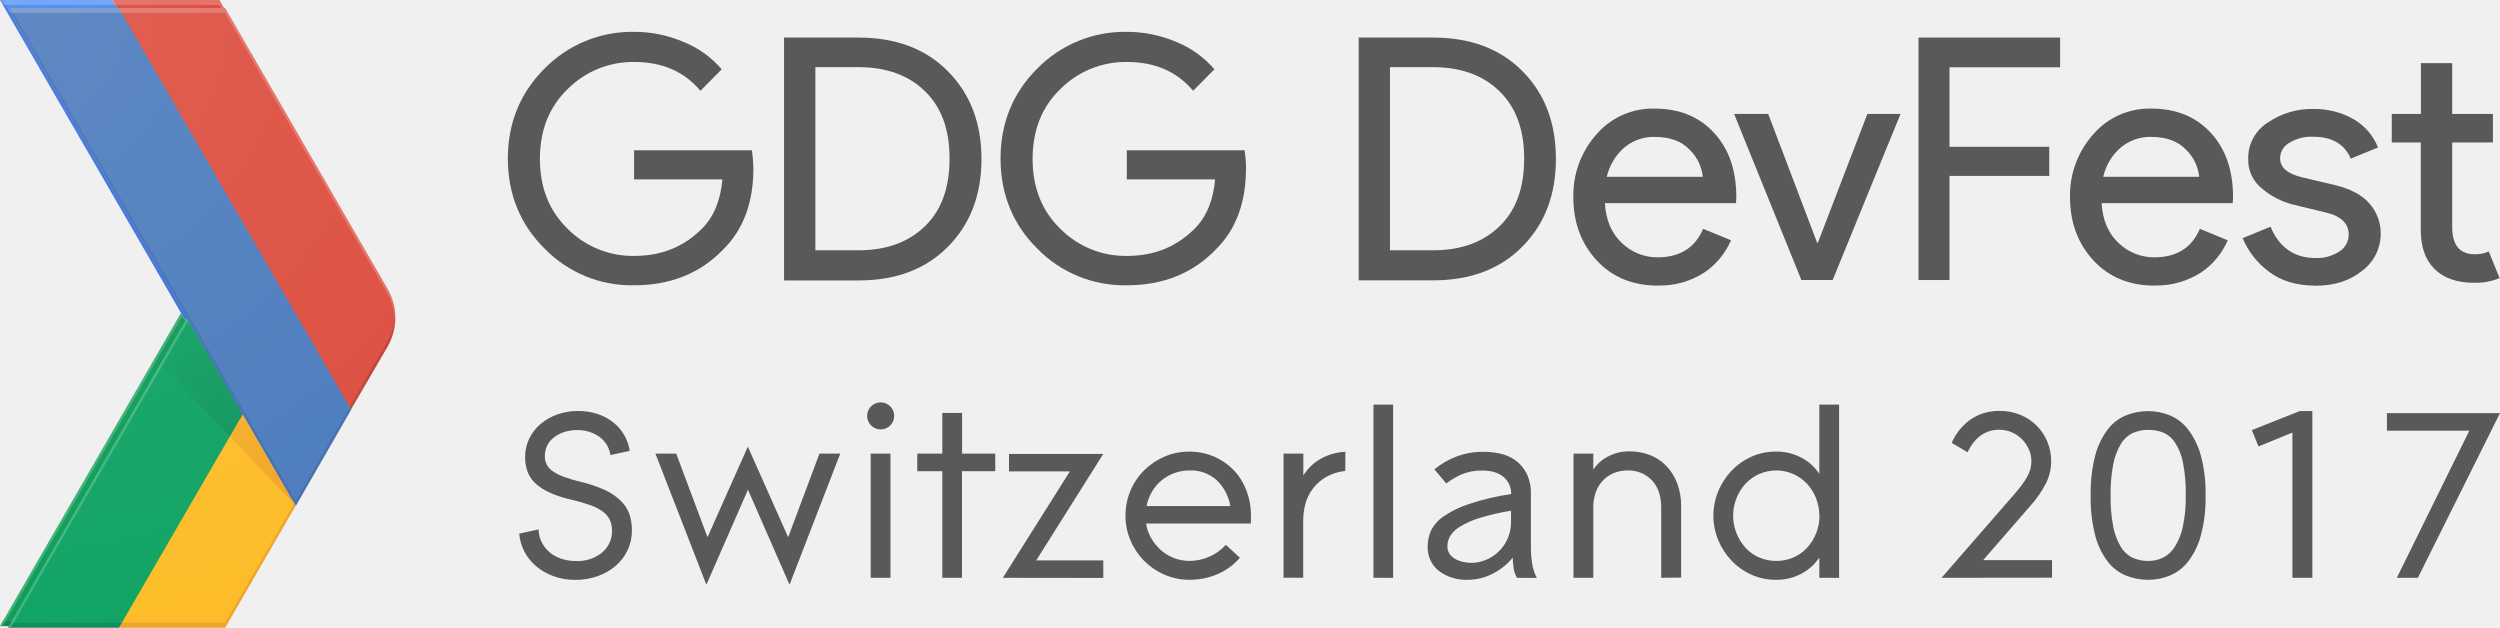
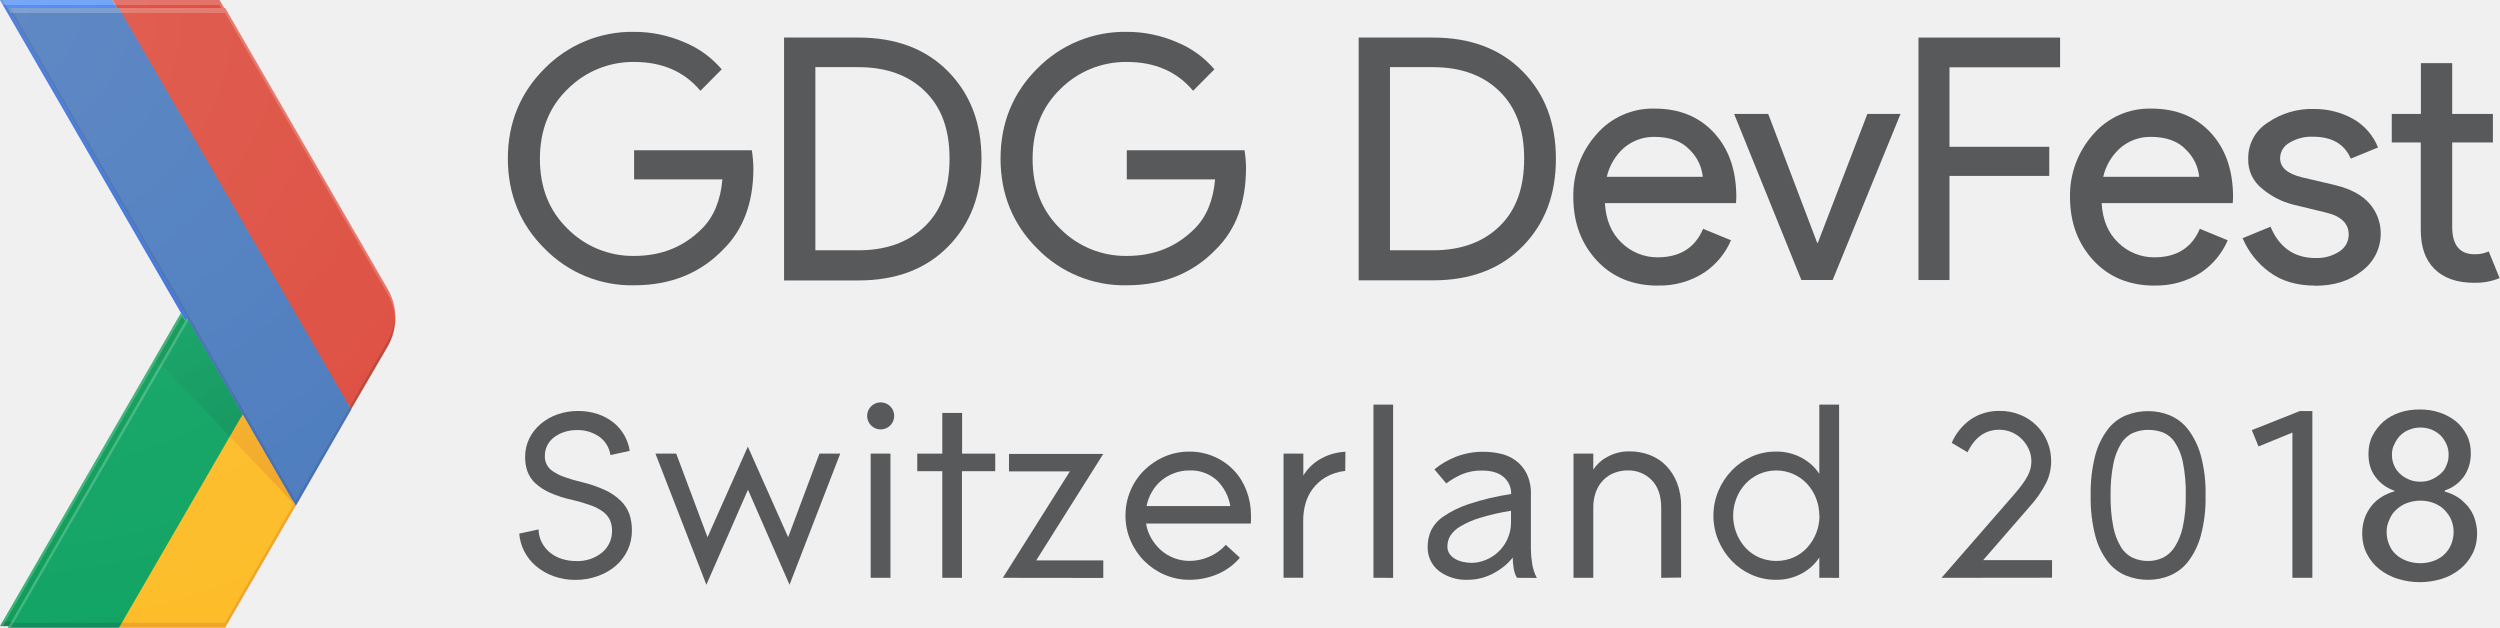
- <svg xmlns="http://www.w3.org/2000/svg" xmlns:xlink="http://www.w3.org/1999/xlink" id="Layer_4" data-name="Layer 4" viewBox="0 0 798.57 200.51">
+ <svg xmlns="http://www.w3.org/2000/svg" xmlns:xlink="http://www.w3.org/1999/xlink" data-name="Layer 4" width="798.57" height="200.51">
+   <rect id="backgroundrect" width="100%" height="100%" x="0" y="0" fill="none" stroke="none" />
  <defs>
-     <style>.cls-1{fill:none}.cls-6{opacity:.2}.cls-18,.cls-6{isolation:isolate;fill:#fff}.cls-18{opacity:.2}.cls-26{fill:#58595b}</style>
+     <style>.cls-1{fill:none;}.cls-2{fill:#ffc107;}.cls-3{fill:#0f9d58;}.cls-4{fill:#bf360c;}.cls-11,.cls-12,.cls-4,.cls-5,.cls-6{opacity:0.2;}.cls-11,.cls-12,.cls-16,.cls-17,.cls-18,.cls-23,.cls-24,.cls-4,.cls-5,.cls-6{isolation:isolate;}.cls-5{fill:#263238;}.cls-18,.cls-6{fill:#fff;}.cls-7{fill:url(#radial-gradient);}.cls-8{fill:url(#radial-gradient-2);}.cls-9{fill:#4285f4;}.cls-10{fill:#db4437;}.cls-11{fill:#1a237e;}.cls-12{fill:#3e2723;}.cls-13{fill:url(#radial-gradient-3);}.cls-14{fill:#fdbd2a;}.cls-15{fill:#11a464;}.cls-16{fill:#be4127;}.cls-16,.cls-17,.cls-18,.cls-23,.cls-24{opacity:0.2;}.cls-17{fill:#1d2f36;}.cls-19{fill:url(#radial-gradient-4);}.cls-20{fill:url(#radial-gradient-5);}.cls-21{fill:#4d7cbe;}.cls-22{fill:#dd4f41;}.cls-23{fill:#29397a;}.cls-24{fill:#382120;}.cls-25{fill:url(#radial-gradient-6);}.cls-26{fill:#58595b;}</style>
    <radialGradient id="radial-gradient" cx="92.62" cy="-2287.5" r="69.16" gradientTransform="translate(0 2447.46)" gradientUnits="userSpaceOnUse">
-       <stop offset="0" stop-color="#bf360c" stop-opacity=".2" />
-       <stop offset="1" stop-color="#bf360c" stop-opacity=".02" />
+       <stop offset="0" stop-color="#bf360c" stop-opacity="0.2" />
+       <stop offset="1" stop-color="#bf360c" stop-opacity="0.02" />
    </radialGradient>
    <radialGradient id="radial-gradient-2" cx="92.42" cy="-2287.06" r="69.72" gradientTransform="translate(0 2447.46)" gradientUnits="userSpaceOnUse">
-       <stop offset="0" stop-color="#263238" stop-opacity=".2" />
-       <stop offset="1" stop-color="#263238" stop-opacity=".02" />
+       <stop offset="0" stop-color="#263238" stop-opacity="0.2" />
+       <stop offset="1" stop-color="#263238" stop-opacity="0.02" />
    </radialGradient>
    <radialGradient id="radial-gradient-3" cx="-1.56" cy="-2445.9" r="209.92" gradientTransform="translate(0 2447.46)" gradientUnits="userSpaceOnUse">
-       <stop offset="0" stop-color="#fff" stop-opacity=".1" />
+       <stop offset="0" stop-color="#fff" stop-opacity="0.1" />
      <stop offset="1" stop-color="#fff" stop-opacity="0" />
    </radialGradient>
    <radialGradient id="radial-gradient-4" cx="94.19" cy="-1914.58" r="68.46" gradientTransform="translate(0 2075.46)" gradientUnits="userSpaceOnUse">
-       <stop offset="0" stop-color="#be4127" stop-opacity=".2" />
-       <stop offset="1" stop-color="#be4127" stop-opacity=".02" />
+       <stop offset="0" stop-color="#be4127" stop-opacity="0.2" />
+       <stop offset="1" stop-color="#be4127" stop-opacity="0.02" />
    </radialGradient>
    <radialGradient id="radial-gradient-5" cx="93.99" cy="-1914.15" r="69.01" gradientTransform="translate(0 2075.46)" gradientUnits="userSpaceOnUse">
-       <stop offset="0" stop-color="#1d2f36" stop-opacity=".2" />
-       <stop offset="1" stop-color="#1d2f36" stop-opacity=".02" />
+       <stop offset="0" stop-color="#1d2f36" stop-opacity="0.2" />
+       <stop offset="1" stop-color="#1d2f36" stop-opacity="0.02" />
    </radialGradient>
-     <radialGradient id="radial-gradient-6" cx=".97" cy="-2071.37" r="207.78" gradientTransform="translate(0 2075.46)" xlink:href="#radial-gradient-3" />
+     <radialGradient id="radial-gradient-6" cx="0.97" cy="-2071.37" r="207.78" gradientTransform="translate(0 2075.46)" xlink:href="#radial-gradient-3" />
  </defs>
-   <g id="_Group_">
-     <g id="_Group_2">
-       <g id="_Group_3">
-         <path id="_Path_" class="cls-1" d="M122.5 90.6L70.1 0H0l57.8 100L0 200h70.1l52.4-90.6a19.09 19.09 0 0 0 0-18.8z" />
-         <path id="_Path_2" d="M92.4 159.8l-16.6-28.7L35.9 200h34.2l22.8-39.4z" fill="#ffc107" />
-         <path id="_Path_3" class="cls-1" d="M122.5 90.6L70.1 0H0l57.8 100L0 200h70.1l52.4-90.6a19.09 19.09 0 0 0 0-18.8z" />
-         <path id="_Path_4" d="M57.8 100l18 31.1L35.9 200H0z" fill="#0f9d58" />
-         <path id="_Path_5" class="cls-1" d="M122.5 90.6L70.1 0H0l57.8 100L0 200h70.1l52.4-90.6a19.09 19.09 0 0 0 0-18.8z" />
-         <path id="_Path_6" d="M70.1 198.4H36.8l-.9 1.6h34.2l22.8-39.4-.5-.8z" style="isolation:isolate" opacity=".2" fill="#bf360c" />
-         <path id="_Path_7" class="cls-1" d="M122.5 90.6L70.1 0H0l57.8 100L0 200h70.1l52.4-90.6a19.09 19.09 0 0 0 0-18.8z" />
-         <path id="_Path_8" d="M.9 198.4L0 200h35.9l.9-1.6z" style="isolation:isolate" fill="#263238" opacity=".2" />
-         <path id="_Path_9" class="cls-1" d="M122.5 90.6L70.1 0H0l57.8 100L0 200h70.1l52.4-90.6a19.09 19.09 0 0 0 0-18.8z" />
-         <path id="_Path_10" class="cls-6" d="M0 200h.9l57.4-99.2-.5-.8z" />
-         <path id="_Path_11" class="cls-1" d="M122.5 90.6L70.1 0H0l57.8 100L0 200h70.1l52.4-90.6a19.09 19.09 0 0 0 0-18.8z" />
-         <path id="_Path_12" d="M92.9 160.6l-17.1-29.5-4.2 7.2z" fill="url(#radial-gradient)" />
-         <path id="_Path_13" class="cls-1" d="M122.5 90.6L70.1 0H0l57.8 100L0 200h70.1l52.4-90.6a19.09 19.09 0 0 0 0-18.8z" />
-         <path id="_Path_14" d="M71.6 138.3l4.2-7.2-18-31.1-8.5 14.8z" fill="url(#radial-gradient-2)" />
-         <path id="_Path_15" class="cls-1" d="M122.5 90.6L70.1 0H0l57.8 100L0 200h70.1l52.4-90.6a19.09 19.09 0 0 0 0-18.8z" />
-         <g id="_Group_4">
-           <g id="_Group_5">
-             <path id="_Path_16" d="M35.9 0H0l92.9 160.6 17.9-31.1z" fill="#4285f4" />
+   <g class="currentLayer" style="">
+     <g id="_Group_">
+       <g id="_Group_2">
+         <g id="_Group_3">
+           <path id="_Path_" class="cls-1" d="M122.5,90.6,70.1,0H0L57.8,100,0,200H70.1l52.4-90.6A19.09,19.09,0,0,0,122.5,90.6Z" />
+           <path id="_Path_2" class="cls-2" d="M92.4,159.8,75.8,131.1,35.9,200H70.1l22.8-39.4Z" />
+           <path id="_Path_3" class="cls-1" d="M122.5,90.6,70.1,0H0L57.8,100,0,200H70.1l52.4-90.6A19.09,19.09,0,0,0,122.5,90.6Z" />
+           <path id="_Path_4" class="cls-3" d="M57.8,100l18,31.1L35.9,200H0Z" />
+           <path id="_Path_5" class="cls-1" d="M122.5,90.6,70.1,0H0L57.8,100,0,200H70.1l52.4-90.6A19.09,19.09,0,0,0,122.5,90.6Z" />
+           <path id="_Path_6" class="cls-4" d="M70.1,198.4H36.8l-.9,1.6H70.1l22.8-39.4-.5-.8Z" />
+           <path id="_Path_7" class="cls-1" d="M122.5,90.6,70.1,0H0L57.8,100,0,200H70.1l52.4-90.6A19.09,19.09,0,0,0,122.5,90.6Z" />
+           <path id="_Path_8" class="cls-5" d="M.9,198.4,0,200H35.9l.9-1.6Z" />
+           <path id="_Path_9" class="cls-1" d="M122.5,90.6,70.1,0H0L57.8,100,0,200H70.1l52.4-90.6A19.09,19.09,0,0,0,122.5,90.6Z" />
+           <path id="_Path_10" class="cls-6" d="M0,200H.9l57.4-99.2-.5-.8Z" />
+           <path id="_Path_11" class="cls-1" d="M122.5,90.6,70.1,0H0L57.8,100,0,200H70.1l52.4-90.6A19.09,19.09,0,0,0,122.5,90.6Z" />
+           <path id="_Path_12" class="cls-7" d="M92.9,160.6,75.8,131.1l-4.2,7.2Z" />
+           <path id="_Path_13" class="cls-1" d="M122.5,90.6,70.1,0H0L57.8,100,0,200H70.1l52.4-90.6A19.09,19.09,0,0,0,122.5,90.6Z" />
+           <path id="_Path_14" class="cls-8" d="M71.6,138.3l4.2-7.2L57.8,100l-8.5,14.8Z" />
+           <path id="_Path_15" class="cls-1" d="M122.5,90.6,70.1,0H0L57.8,100,0,200H70.1l52.4-90.6A19.09,19.09,0,0,0,122.5,90.6Z" />
+           <g id="_Group_4">
+             <g id="_Group_5">
+               <path id="_Path_16" class="cls-9" d="M35.9,0H0L92.9,160.6l17.9-31.1Z" />
+             </g>
          </g>
+           <path id="_Path_17" class="cls-1" d="M122.5,90.6,70.1,0H0L57.8,100,0,200H70.1l52.4-90.6A19.09,19.09,0,0,0,122.5,90.6Z" />
+           <path id="_Path_18" class="cls-10" d="M122.5,109.4a18.6,18.6,0,0,0,0-18.8L70.1,0H35.9l74.9,129.5Z" />
+           <path id="_Path_19" class="cls-1" d="M122.5,90.6,70.1,0H0L57.8,100,0,200H70.1l52.4-90.6A19.09,19.09,0,0,0,122.5,90.6Z" />
+           <path id="_Path_20" class="cls-11" d="M110.8,129.5l-.4-.8L92.9,159,.9,0H0L92.9,160.6Z" />
+           <path id="_Path_21" class="cls-1" d="M122.5,90.6,70.1,0H0L57.8,100,0,200H70.1l52.4-90.6A19.09,19.09,0,0,0,122.5,90.6Z" />
+           <path id="_Path_22" class="cls-6" d="M70.1,1.6l52.4,90.6a20.32,20.32,0,0,1,2.5,8.6,19.54,19.54,0,0,0-2.5-10.2L70.1,0H0L.9,1.6Z" />
+           <path id="_Path_23" class="cls-1" d="M122.5,90.6,70.1,0H0L57.8,100,0,200H70.1l52.4-90.6A19.09,19.09,0,0,0,122.5,90.6Z" />
+           <path id="_Path_24" class="cls-12" d="M110.8,129.5l11.6-20.1a19.31,19.31,0,0,0,2.5-10.2,17.83,17.83,0,0,1-2.5,8.6l-12.1,20.9Z" />
+           <path id="_Path_25" class="cls-1" d="M122.5,90.6,70.1,0H0L57.8,100,0,200H70.1l52.4-90.6A19.09,19.09,0,0,0,122.5,90.6Z" />
+           <path id="_Path_26" class="cls-13" d="M122.5,90.6,70.1,0H0L57.8,100,0,200H70.1l52.4-90.6A19.09,19.09,0,0,0,122.5,90.6Z" />
        </g>
-         <path id="_Path_17" class="cls-1" d="M122.5 90.6L70.1 0H0l57.8 100L0 200h70.1l52.4-90.6a19.09 19.09 0 0 0 0-18.8z" />
-         <path id="_Path_18" d="M122.5 109.4a18.6 18.6 0 0 0 0-18.8L70.1 0H35.9l74.9 129.5z" fill="#db4437" />
-         <path id="_Path_19" class="cls-1" d="M122.5 90.6L70.1 0H0l57.8 100L0 200h70.1l52.4-90.6a19.09 19.09 0 0 0 0-18.8z" />
-         <path id="_Path_20" d="M110.8 129.5l-.4-.8L92.9 159 .9 0H0l92.9 160.6z" style="isolation:isolate" fill="#1a237e" opacity=".2" />
-         <path id="_Path_21" class="cls-1" d="M122.5 90.6L70.1 0H0l57.8 100L0 200h70.1l52.4-90.6a19.09 19.09 0 0 0 0-18.8z" />
-         <path id="_Path_22" class="cls-6" d="M70.1 1.6l52.4 90.6a20.32 20.32 0 0 1 2.5 8.6 19.54 19.54 0 0 0-2.5-10.2L70.1 0H0l.9 1.6z" />
-         <path id="_Path_23" class="cls-1" d="M122.5 90.6L70.1 0H0l57.8 100L0 200h70.1l52.4-90.6a19.09 19.09 0 0 0 0-18.8z" />
-         <path id="_Path_24" d="M110.8 129.5l11.6-20.1a19.31 19.31 0 0 0 2.5-10.2 17.83 17.83 0 0 1-2.5 8.6l-12.1 20.9z" style="isolation:isolate" fill="#3e2723" opacity=".2" />
-         <path id="_Path_25" class="cls-1" d="M122.5 90.6L70.1 0H0l57.8 100L0 200h70.1l52.4-90.6a19.09 19.09 0 0 0 0-18.8z" />
-         <path id="_Path_26" d="M122.5 90.6L70.1 0H0l57.8 100L0 200h70.1l52.4-90.6a19.09 19.09 0 0 0 0-18.8z" fill="url(#radial-gradient-3)" />
      </g>
    </g>
-   </g>
-   <g id="_Group_6">
-     <g id="_Group_7">
-       <g id="_Group_8">
-         <path id="_Path_27" class="cls-1" d="M123.76 92.22L71.9 2.55H2.51l57.21 99-57.21 99H71.9l51.87-89.68a18.89 18.89 0 0 0-.01-18.65z" />
-         <path id="_Path_28" d="M94 160.72l-16.46-28.41L38 200.51h33.9l22.57-39z" fill="#fdbd2a" />
-         <path id="_Path_29" class="cls-1" d="M123.76 92.22L71.9 2.55H2.51l57.21 99-57.21 99H71.9l51.87-89.68a18.89 18.89 0 0 0-.01-18.65z" />
-         <path id="_Path_30" d="M59.72 101.53l17.82 30.78L38 200.51H2.51z" fill="#11a464" />
-         <path id="_Path_31" class="cls-1" d="M123.76 92.22L71.9 2.55H2.51l57.21 99-57.21 99H71.9l51.87-89.68a18.89 18.89 0 0 0-.01-18.65z" />
-         <path id="_Path_32" d="M71.9 198.92h-33l-.9 1.59h33.9l22.57-39-.49-.79z" style="isolation:isolate" opacity=".2" fill="#be4127" />
-         <path id="_Path_33" class="cls-1" d="M123.76 92.22L71.9 2.55H2.51l57.21 99-57.21 99H71.9l51.87-89.68a18.89 18.89 0 0 0-.01-18.65z" />
-         <path id="_Path_34" d="M3.4 198.92l-.89 1.58H38l.89-1.58z" style="isolation:isolate" fill="#1d2f36" opacity=".2" />
-         <path id="_Path_35" class="cls-1" d="M123.76 92.22L71.9 2.55H2.51l57.21 99-57.21 99H71.9l51.87-89.68a18.89 18.89 0 0 0-.01-18.65z" />
-         <path id="_Path_36" class="cls-18" d="M2.51 200.51h.89l56.81-98.19-.49-.79z" />
-         <path id="_Path_37" class="cls-1" d="M123.76 92.22L71.9 2.55H2.51l57.21 99-57.21 99H71.9l51.87-89.68a18.89 18.89 0 0 0-.01-18.65z" />
-         <path id="_Path_38" d="M94.47 161.51l-16.93-29.2-4.16 7.13z" fill="url(#radial-gradient-4)" />
-         <path id="_Path_39" class="cls-1" d="M123.76 92.22L71.9 2.55H2.51l57.21 99-57.21 99H71.9l51.87-89.68a18.89 18.89 0 0 0-.01-18.65z" />
-         <path id="_Path_40" d="M73.38 139.44l4.16-7.13-17.82-30.78-8.41 14.65z" fill="url(#radial-gradient-5)" />
-         <path id="_Path_41" class="cls-1" d="M123.76 92.22L71.9 2.55H2.51l57.21 99-57.21 99H71.9l51.87-89.68a18.89 18.89 0 0 0-.01-18.65z" />
-         <g id="_Group_9">
-           <g id="_Group_10">
-             <path id="_Path_42" d="M38 2.55H2.51l92 159 17.72-30.78z" fill="#4d7cbe" />
+     <g id="_Group_6">
+       <g id="_Group_7">
+         <g id="_Group_8">
+           <path id="_Path_27" class="cls-1" d="M123.76,92.22,71.9,2.55H2.51l57.21,99-57.21,99H71.9l51.87-89.68A18.89,18.89,0,0,0,123.76,92.22Z" />
+           <path id="_Path_28" class="cls-14" d="M94,160.72,77.54,132.31,38,200.51H71.9l22.57-39Z" />
+           <path id="_Path_29" class="cls-1" d="M123.76,92.22,71.9,2.55H2.51l57.21,99-57.21,99H71.9l51.87-89.68A18.89,18.89,0,0,0,123.76,92.22Z" />
+           <path id="_Path_30" class="cls-15" d="M59.72,101.53l17.82,30.78L38,200.51H2.51Z" />
+           <path id="_Path_31" class="cls-1" d="M123.76,92.22,71.9,2.55H2.51l57.21,99-57.21,99H71.9l51.87-89.68A18.89,18.89,0,0,0,123.76,92.22Z" />
+           <path id="_Path_32" class="cls-16" d="M71.9,198.92h-33L38,200.51H71.9l22.57-39-.49-.79Z" />
+           <path id="_Path_33" class="cls-1" d="M123.76,92.22,71.9,2.55H2.51l57.21,99-57.21,99H71.9l51.87-89.68A18.89,18.89,0,0,0,123.76,92.22Z" />
+           <path id="_Path_34" class="cls-17" d="M3.4,198.92l-.89,1.58H38l.89-1.58Z" />
+           <path id="_Path_35" class="cls-1" d="M123.76,92.22,71.9,2.55H2.51l57.21,99-57.21,99H71.9l51.87-89.68A18.89,18.89,0,0,0,123.76,92.22Z" />
+           <path id="_Path_36" class="cls-18" d="M2.51,200.51H3.4l56.81-98.19-.49-.79Z" />
+           <path id="_Path_37" class="cls-1" d="M123.76,92.22,71.9,2.55H2.51l57.21,99-57.21,99H71.9l51.87-89.68A18.89,18.89,0,0,0,123.76,92.22Z" />
+           <path id="_Path_38" class="cls-19" d="M94.47,161.51l-16.93-29.2-4.16,7.13Z" />
+           <path id="_Path_39" class="cls-1" d="M123.76,92.22,71.9,2.55H2.51l57.21,99-57.21,99H71.9l51.87-89.68A18.89,18.89,0,0,0,123.76,92.22Z" />
+           <path id="_Path_40" class="cls-20" d="M73.38,139.44l4.16-7.13L59.72,101.53l-8.41,14.65Z" />
+           <path id="_Path_41" class="cls-1" d="M123.76,92.22,71.9,2.55H2.51l57.21,99-57.21,99H71.9l51.87-89.68A18.89,18.89,0,0,0,123.76,92.22Z" />
+           <g id="_Group_9">
+             <g id="_Group_10">
+               <path id="_Path_42" class="cls-21" d="M38,2.55H2.51l92,159,17.72-30.78Z" />
+             </g>
          </g>
+           <path id="_Path_43" class="cls-1" d="M123.76,92.22,71.9,2.55H2.51l57.21,99-57.21,99H71.9l51.87-89.68A18.89,18.89,0,0,0,123.76,92.22Z" />
+           <path id="_Path_44" class="cls-22" d="M123.76,110.83a18.41,18.41,0,0,0,0-18.61L71.9,2.55H38l74.14,128.18Z" />
+           <path id="_Path_45" class="cls-1" d="M123.76,92.22,71.9,2.55H2.51l57.21,99-57.21,99H71.9l51.87-89.68A18.89,18.89,0,0,0,123.76,92.22Z" />
+           <path id="_Path_46" class="cls-23" d="M112.18,130.73l-.4-.79-17.32,30L3.4,2.55H2.51l92,159Z" />
+           <path id="_Path_47" class="cls-1" d="M123.76,92.22,71.9,2.55H2.51l57.21,99-57.21,99H71.9l51.87-89.68A18.89,18.89,0,0,0,123.76,92.22Z" />
+           <path id="_Path_48" class="cls-18" d="M71.9,4.13l51.87,89.68a20.11,20.11,0,0,1,2.47,8.51,19.34,19.34,0,0,0-2.47-10.1L71.9,2.55H2.51L3.4,4.13Z" />
+           <path id="_Path_49" class="cls-1" d="M123.76,92.22,71.9,2.55H2.51l57.21,99-57.21,99H71.9l51.87-89.68A18.89,18.89,0,0,0,123.76,92.22Z" />
+           <path id="_Path_50" class="cls-24" d="M112.18,130.73l11.48-19.9a19.11,19.11,0,0,0,2.47-10.1,17.64,17.64,0,0,1-2.47,8.51l-12,20.69Z" />
+           <path id="_Path_51" class="cls-1" d="M123.76,92.22,71.9,2.55H2.51l57.21,99-57.21,99H71.9l51.87-89.68A18.89,18.89,0,0,0,123.76,92.22Z" />
+           <path id="_Path_52" class="cls-25" d="M123.76,92.22,71.9,2.55H2.51l57.21,99-57.21,99H71.9l51.87-89.68A18.89,18.89,0,0,0,123.76,92.22Z" />
        </g>
-         <path id="_Path_43" class="cls-1" d="M123.76 92.22L71.9 2.55H2.51l57.21 99-57.21 99H71.9l51.87-89.68a18.89 18.89 0 0 0-.01-18.65z" />
-         <path id="_Path_44" d="M123.76 110.83a18.41 18.41 0 0 0 0-18.61L71.9 2.55H38l74.14 128.18z" fill="#dd4f41" />
-         <path id="_Path_45" class="cls-1" d="M123.76 92.22L71.9 2.55H2.51l57.21 99-57.21 99H71.9l51.87-89.68a18.89 18.89 0 0 0-.01-18.65z" />
-         <path id="_Path_46" d="M112.18 130.73l-.4-.79-17.32 30L3.4 2.55h-.89l92 159z" style="isolation:isolate" fill="#29397a" opacity=".2" />
-         <path id="_Path_47" class="cls-1" d="M123.76 92.22L71.9 2.55H2.51l57.21 99-57.21 99H71.9l51.87-89.68a18.89 18.89 0 0 0-.01-18.65z" />
-         <path id="_Path_48" class="cls-18" d="M71.9 4.13l51.87 89.68a20.11 20.11 0 0 1 2.47 8.51 19.34 19.34 0 0 0-2.47-10.1L71.9 2.55H2.51l.89 1.58z" />
-         <path id="_Path_49" class="cls-1" d="M123.76 92.22L71.9 2.55H2.51l57.21 99-57.21 99H71.9l51.87-89.68a18.89 18.89 0 0 0-.01-18.65z" />
-         <path id="_Path_50" d="M112.18 130.73l11.48-19.9a19.11 19.11 0 0 0 2.47-10.1 17.64 17.64 0 0 1-2.47 8.51l-12 20.69z" style="isolation:isolate" fill="#382120" opacity=".2" />
-         <path id="_Path_51" class="cls-1" d="M123.76 92.22L71.9 2.55H2.51l57.21 99-57.21 99H71.9l51.87-89.68a18.89 18.89 0 0 0-.01-18.65z" />
-         <path id="_Path_52" d="M123.76 92.22L71.9 2.55H2.51l57.21 99-57.21 99H71.9l51.87-89.68a18.89 18.89 0 0 0-.01-18.65z" fill="url(#radial-gradient-6)" />
      </g>
    </g>
-   </g>
-   <g id="_Group_11">
-     <path id="_Path_53" class="cls-26" d="M240.65 53.82c0 10.79-3.17 19.5-9.6 25.83-7.32 7.62-16.83 11.48-28.51 11.48A38.76 38.76 0 0 1 174 79.45c-7.82-7.72-11.78-17.42-11.78-28.8s4-21.08 11.78-28.8a39.15 39.15 0 0 1 28.51-11.68 39.93 39.93 0 0 1 15.94 3.27 30.94 30.94 0 0 1 12.08 8.71l-6.8 6.85c-5.15-6.14-12.17-9.21-21.18-9.21a29.54 29.54 0 0 0-21.18 8.61c-5.94 5.74-8.91 13.16-8.91 22.37s3 16.63 8.91 22.37a29.38 29.38 0 0 0 21.18 8.61c8.71 0 15.84-2.87 21.68-8.71q5.64-5.64 6.53-15.74h-28.21V48h37.61a41 41 0 0 1 .49 5.84z" />
-     <path id="_Compound_Path_" class="cls-26" d="M250.45 89.45V12h23.76c11.88 0 21.48 3.56 28.61 10.79s10.69 16.53 10.69 28-3.56 20.79-10.69 28-16.63 10.79-28.61 10.79h-23.76zm10-9.5h13.76c8.91 0 16-2.57 21.28-7.72s7.82-12.27 7.82-21.58-2.57-16.33-7.82-21.48-12.37-7.72-21.28-7.72h-13.76z" />
-     <path id="_Path_54" class="cls-26" d="M398 53.82c0 10.79-3.17 19.5-9.6 25.83-7.32 7.62-16.83 11.48-28.51 11.48a38.76 38.76 0 0 1-28.51-11.68c-7.82-7.72-11.78-17.42-11.78-28.8s4-21.08 11.78-28.8a39.15 39.15 0 0 1 28.51-11.68 39.93 39.93 0 0 1 15.94 3.27 30.94 30.94 0 0 1 12.08 8.71l-6.8 6.85c-5.15-6.14-12.17-9.21-21.18-9.21a29.54 29.54 0 0 0-21.18 8.61c-5.94 5.74-8.91 13.16-8.91 22.37s3 16.63 8.91 22.37a29.38 29.38 0 0 0 21.18 8.61c8.71 0 15.84-2.87 21.68-8.71q5.64-5.64 6.53-15.74h-28.21V48h37.61a41 41 0 0 1 .49 5.84z" />
-     <path id="_Compound_Path_2" class="cls-26" d="M434 89.45V12h23.76c11.88 0 21.48 3.56 28.61 10.79S497 39.27 497 50.75s-3.56 20.79-10.69 28-16.61 10.8-28.59 10.8H434zm10-9.5h13.76c8.91 0 16-2.57 21.28-7.72s7.82-12.27 7.82-21.58-2.61-16.33-7.86-21.48-12.37-7.72-21.28-7.72H444z" />
-     <path id="_Compound_Path_3" class="cls-26" d="M529.58 91.23c-8 0-14.55-2.67-19.5-8s-7.52-12.08-7.52-20.29A29.24 29.24 0 0 1 509.88 43a23.72 23.72 0 0 1 18.71-8.31c7.82 0 14.15 2.57 18.91 7.72s7.13 12 7.13 20.59l-.1 1.88h-41.88c.3 5.34 2.08 9.6 5.34 12.67a16.34 16.34 0 0 0 11.48 4.65c7.13 0 12-3.07 14.55-9.11l8.91 3.66a23.69 23.69 0 0 1-8.51 10.29 25.92 25.92 0 0 1-14.85 4.16zm14.35-34.64a14 14 0 0 0-4.16-8.71c-2.57-2.77-6.33-4.16-11.38-4.16a14.67 14.67 0 0 0-9.6 3.46 17.73 17.73 0 0 0-5.54 9.3h30.68z" />
-     <path id="_Path_55" class="cls-26" d="M575.41 89.45L553.93 36.4h10.89l15.64 41.18h.2l15.83-41.18h10.59L585.4 89.45z" />
-     <path id="_Path_56" class="cls-26" d="M622.82 89.45h-10V12h45.23v9.5h-35.33v25.39h31.87v9.3h-31.87v33.26z" />
-     <path id="_Compound_Path_4" class="cls-26" d="M688.24 91.23c-8 0-14.55-2.67-19.5-8s-7.52-12.08-7.52-20.29A29.24 29.24 0 0 1 668.55 43a23.72 23.72 0 0 1 18.71-8.31c7.82 0 14.15 2.57 18.91 7.72s7.13 12 7.13 20.59l-.1 1.88h-41.88c.3 5.34 2.08 9.6 5.34 12.67a16.34 16.34 0 0 0 11.48 4.65c7.13 0 12-3.07 14.55-9.11l8.91 3.66a23.69 23.69 0 0 1-8.51 10.29 26.37 26.37 0 0 1-14.85 4.16zm14.26-34.64a14 14 0 0 0-4.16-8.71c-2.57-2.77-6.33-4.16-11.38-4.16a14.67 14.67 0 0 0-9.6 3.46 17.73 17.73 0 0 0-5.54 9.3h30.68z" />
-     <path id="_Path_57" class="cls-26" d="M739.52 91.23c-5.94 0-10.79-1.48-14.65-4.36a25.74 25.74 0 0 1-8.51-10.79l8.91-3.66c2.77 6.63 7.62 10 14.35 10a13.07 13.07 0 0 0 7.62-2.08 6.33 6.33 0 0 0 3-5.44c0-3.46-2.38-5.84-7.23-7l-10.72-2.6a24.76 24.76 0 0 1-9.6-4.95 11.67 11.67 0 0 1-4.55-9.8 13.31 13.31 0 0 1 6.24-11.38 24.71 24.71 0 0 1 14.75-4.36A25.22 25.22 0 0 1 751.69 38a18.24 18.24 0 0 1 7.92 9.11l-8.71 3.56c-2-4.65-6-7-12.08-7a13.35 13.35 0 0 0-7.42 1.88 5.65 5.65 0 0 0-3.07 4.95c0 3.07 2.38 5 7 6.14l10.49 2.47c4.95 1.19 8.71 3.17 11.09 5.94a14.37 14.37 0 0 1 3.56 9.5 14.8 14.8 0 0 1-5.84 11.88c-4 3.27-9 4.85-15.14 4.85z" />
-     <path id="_Path_58" class="cls-26" d="M790.39 90.34q-8.31 0-12.77-4.45c-3-3-4.36-7.13-4.36-12.57V45.5H764v-9.1h9.3V20.17h10V36.4h13v9.1h-13v27c0 5.74 2.38 8.71 7.13 8.71a10.37 10.37 0 0 0 4.55-.89l3.46 8.51a19.33 19.33 0 0 1-8 1.48z" />
-     <path class="cls-26" d="M201.85 169.4a14.55 14.55 0 0 1-1.38 6.36 15 15 0 0 1-3.82 5 18.15 18.15 0 0 1-5.76 3.28 20.89 20.89 0 0 1-7.1 1.19 19.89 19.89 0 0 1-7-1.19 18.29 18.29 0 0 1-5.56-3.2 15.34 15.34 0 0 1-3.75-4.7 14.89 14.89 0 0 1-1.62-5.69l6.17-1.34a9.53 9.53 0 0 0 1.07 4.23 10.33 10.33 0 0 0 2.57 3.16 11.45 11.45 0 0 0 3.71 2 14.65 14.65 0 0 0 4.66.71 12.26 12.26 0 0 0 8.3-2.73 8.82 8.82 0 0 0 3.16-7 8 8 0 0 0-.67-3.36 7.1 7.1 0 0 0-2.13-2.61 14.75 14.75 0 0 0-3.87-2.05 53 53 0 0 0-6-1.78 35.19 35.19 0 0 1-7.15-2.29 17.18 17.18 0 0 1-4.66-3 9.8 9.8 0 0 1-2.53-3.79 13.6 13.6 0 0 1-.75-4.62 13.23 13.23 0 0 1 1.3-5.85 14.42 14.42 0 0 1 3.6-4.66 16.89 16.89 0 0 1 5.37-3.08 19.28 19.28 0 0 1 6.56-1.11 19.81 19.81 0 0 1 6.44 1 16.18 16.18 0 0 1 5 2.73 14.09 14.09 0 0 1 3.44 4.07 14.5 14.5 0 0 1 1.7 4.94l-6.16 1.34a8.64 8.64 0 0 0-3.61-5.89 12 12 0 0 0-7.1-2.09 12.67 12.67 0 0 0-4.09.63 11.22 11.22 0 0 0-3.25 1.7 7.36 7.36 0 0 0-2.9 5.89 5.54 5.54 0 0 0 2.57 4.94 15.5 15.5 0 0 0 3.64 1.82 51.28 51.28 0 0 0 5.49 1.62 39.28 39.28 0 0 1 7.55 2.57 17.87 17.87 0 0 1 4.94 3.36 11.25 11.25 0 0 1 2.77 4.19 16 16 0 0 1 .85 5.3zM252.2 186.78l-13.28-30.35-13.28 30.35-16.28-41.89H216l10 26.71 12.88-28.93 12.88 28.93 10-26.71h6.64zM285.63 132.88a4.32 4.32 0 1 1-1.26-3.08 4.2 4.2 0 0 1 1.26 3.08zm-7.51 51.69v-39.68h6.32v39.68zM307.28 150.51v34.06H301v-34.06h-8v-5.61h8v-13h6.32v13h10.59v5.61zM320.33 184.57l21.42-34H322.3V145h30.11L331 179h21.42v5.61zM399.6 164.5v1.87a5.33 5.33 0 0 0-.08.87h-33.43a13.33 13.33 0 0 0 1.66 4.7 15.37 15.37 0 0 0 3.08 3.79 13.48 13.48 0 0 0 4.19 2.53 13.78 13.78 0 0 0 5 .91 15.71 15.71 0 0 0 6.16-1.3 15.15 15.15 0 0 0 5.38-3.83l4.5 4.11a19.33 19.33 0 0 1-7.27 5.3 22.68 22.68 0 0 1-8.79 1.75 19.75 19.75 0 0 1-8-1.62 20.57 20.57 0 0 1-10.87-10.91 19.83 19.83 0 0 1-1.62-7.94 20.29 20.29 0 0 1 5.93-14.46 20.87 20.87 0 0 1 6.48-4.39 19.76 19.76 0 0 1 8-1.62 19.45 19.45 0 0 1 14.23 6 19.1 19.1 0 0 1 4 6.44 21.72 21.72 0 0 1 1.45 7.8zm-6.6-2.85a14.88 14.88 0 0 0-4.46-8.38 12.38 12.38 0 0 0-8.58-3 13.71 13.71 0 0 0-4.9.87 14.47 14.47 0 0 0-4.11 2.37 13.39 13.39 0 0 0-3 3.6 14.31 14.31 0 0 0-1.7 4.54zM429.71 150.43a15.69 15.69 0 0 0-6.24 2 14.5 14.5 0 0 0-4.15 3.71 14.17 14.17 0 0 0-2.33 4.78 20.06 20.06 0 0 0-.71 5.29v18.34H410v-39.66h6.32v7a15.45 15.45 0 0 1 5.06-5.06 17.87 17.87 0 0 1 8.38-2.53zM438.72 184.57v-55.32H445v55.33zM484.56 184.57a8.76 8.76 0 0 1-1.07-3.16 22.08 22.08 0 0 1-.28-3.32 16.62 16.62 0 0 1-2.53 2.61 20.8 20.8 0 0 1-3.36 2.29 18.14 18.14 0 0 1-4 1.62 16.89 16.89 0 0 1-4.47.59 14.35 14.35 0 0 1-9.25-2.84 9.47 9.47 0 0 1-3.56-7.83 12.58 12.58 0 0 1 1-4.9 11.54 11.54 0 0 1 4-4.62 31.58 31.58 0 0 1 8.14-4 79.15 79.15 0 0 1 13.52-3.2 6.81 6.81 0 0 0-2.41-5.45q-2.41-2.05-6.84-2.05a16 16 0 0 0-6.48 1.19 24.7 24.7 0 0 0-5 2.92l-3.79-4.5a25.1 25.1 0 0 1 7.11-4.11 24.06 24.06 0 0 1 8.62-1.5 25.62 25.62 0 0 1 5.14.55 13.15 13.15 0 0 1 4.9 2.09 11.81 11.81 0 0 1 3.64 4.19 14.21 14.21 0 0 1 1.42 6.76v17.47a30.21 30.21 0 0 0 .4 4.66 14.18 14.18 0 0 0 1.5 4.58zm-1.9-21.42a72.94 72.94 0 0 0-10 2.29 27.48 27.48 0 0 0-6.21 2.73 9.42 9.42 0 0 0-3.2 3 6.56 6.56 0 0 0-.91 3.32 4.18 4.18 0 0 0 .67 2.41 5.25 5.25 0 0 0 1.78 1.62 9 9 0 0 0 2.49.95 12.54 12.54 0 0 0 2.81.32 11.83 11.83 0 0 0 4.35-.87 12.94 12.94 0 0 0 8.22-12.33zM530.64 184.57V162.2q0-5.69-3-8.81a10.31 10.31 0 0 0-7.71-3.12 11.7 11.7 0 0 0-4.31.79 9.91 9.91 0 0 0-3.52 2.33 10.66 10.66 0 0 0-2.33 3.75 14.33 14.33 0 0 0-.83 5.06v22.37h-6.32v-39.68h6.32V150a11.86 11.86 0 0 1 4.39-4 14.12 14.12 0 0 1 7.23-1.82 17.84 17.84 0 0 1 6.4 1.15 14.44 14.44 0 0 1 5.22 3.4 16.46 16.46 0 0 1 3.52 5.53 20.1 20.1 0 0 1 1.3 7.47v22.76zM581.14 184.57v-6.48a15.19 15.19 0 0 1-5.53 5.06 16.72 16.72 0 0 1-8.38 2.05 18.81 18.81 0 0 1-7.75-1.62 19.81 19.81 0 0 1-6.32-4.43 21.48 21.48 0 0 1-4.27-6.52 20.56 20.56 0 0 1 0-15.81 21.51 21.51 0 0 1 4.27-6.52 19.87 19.87 0 0 1 6.32-4.43 18.82 18.82 0 0 1 7.75-1.62 16.74 16.74 0 0 1 8.38 2.05 15.23 15.23 0 0 1 5.53 5.06v-22.11h6.32v55.33zm0-19.84a15 15 0 0 0-1.07-5.65 14.63 14.63 0 0 0-2.88-4.58 13.6 13.6 0 0 0-4.35-3.08 13.55 13.55 0 0 0-10.91 0 13.57 13.57 0 0 0-4.35 3.08 14.57 14.57 0 0 0-2.88 4.58 15.29 15.29 0 0 0 2.89 15.92 12.79 12.79 0 0 0 4.35 3.08 14 14 0 0 0 10.91 0 12.82 12.82 0 0 0 4.35-3.08 15.17 15.17 0 0 0 4-10.27zM620.18 184.57l22.92-26.32q1.66-1.9 2.77-3.4a22.65 22.65 0 0 0 1.78-2.77 10.4 10.4 0 0 0 .95-2.41 9.94 9.94 0 0 0 .28-2.33 9.22 9.22 0 0 0-.83-3.87 10.88 10.88 0 0 0-2.21-3.2 10.14 10.14 0 0 0-7.23-3q-6.64 0-10.12 7.19l-5.06-3a17.74 17.74 0 0 1 6.2-7.59 16.07 16.07 0 0 1 9.13-2.61 16.92 16.92 0 0 1 6.64 1.27 16 16 0 0 1 5.18 3.44 15.79 15.79 0 0 1 3.4 5.11 16.28 16.28 0 0 1 1.22 6.33 15.7 15.7 0 0 1-1.58 6.81 34.59 34.59 0 0 1-5.14 7.44l-15 17.26h22v5.61zM704.52 158.25A45.67 45.67 0 0 1 703 171.1a23.93 23.93 0 0 1-4.07 8.3 14.52 14.52 0 0 1-5.85 4.47 18.18 18.18 0 0 1-6.88 1.34 18.89 18.89 0 0 1-7.07-1.34 14.17 14.17 0 0 1-5.85-4.47 23.4 23.4 0 0 1-4-8.3 48 48 0 0 1-1.46-12.84 47.53 47.53 0 0 1 1.46-12.8 23.87 23.87 0 0 1 4-8.3 14.08 14.08 0 0 1 5.85-4.5 18.87 18.87 0 0 1 7.07-1.34 18.17 18.17 0 0 1 6.88 1.34 14.42 14.42 0 0 1 5.85 4.5 24.42 24.42 0 0 1 4.07 8.3 45.26 45.26 0 0 1 1.52 12.79zm-6.32 0a48.8 48.8 0 0 0-.95-10.71 17.72 17.72 0 0 0-2.61-6.36 8.28 8.28 0 0 0-3.83-3.08 13.44 13.44 0 0 0-4.62-.79 11.89 11.89 0 0 0-4.9 1 8.87 8.87 0 0 0-3.79 3.44 19.58 19.58 0 0 0-2.45 6.48 48.62 48.62 0 0 0-.87 10 48.5 48.5 0 0 0 .87 10.08 19.55 19.55 0 0 0 2.45 6.44 8.85 8.85 0 0 0 3.79 3.44 11.88 11.88 0 0 0 4.9 1 11 11 0 0 0 4.62-1 9.41 9.41 0 0 0 3.83-3.44 19.51 19.51 0 0 0 2.61-6.44 44.57 44.57 0 0 0 .94-10.06zM732.26 184.57v-46.39l-10.83 4.43-2.13-5.22 15.33-6.09h4v53.27zM772.33 184.57h-6.72l23.16-47h-26.32v-5.61h36.12z" />
+     <path id="_Path_53" class="cls-26" d="M240.65,53.82c0,10.79-3.17,19.5-9.6,25.83-7.32,7.62-16.83,11.48-28.51,11.48A38.76,38.76,0,0,1,174,79.45c-7.82-7.72-11.78-17.42-11.78-28.8s4-21.08,11.78-28.8a39.15,39.15,0,0,1,28.51-11.68,39.93,39.93,0,0,1,15.94,3.27,30.94,30.94,0,0,1,12.08,8.71L223.73,29c-5.15-6.14-12.17-9.21-21.18-9.21a29.54,29.54,0,0,0-21.18,8.61c-5.94,5.74-8.91,13.16-8.91,22.37s3,16.63,8.91,22.37a29.38,29.38,0,0,0,21.18,8.61c8.71,0,15.84-2.87,21.68-8.71q5.64-5.64,6.53-15.74H202.55V48h37.61a41,41,0,0,1,.49,5.84Z" />
+     <path id="_Compound_Path_" class="cls-26" d="M250.45,89.45V12h23.76c11.88,0,21.48,3.56,28.61,10.79s10.69,16.53,10.69,28-3.56,20.79-10.69,28-16.63,10.79-28.61,10.79H250.45Zm10-9.5h13.76c8.91,0,16-2.57,21.28-7.72s7.82-12.27,7.82-21.58-2.57-16.33-7.82-21.48-12.37-7.72-21.28-7.72H260.45Z" />
+     <path id="_Path_54" class="cls-26" d="M398,53.82c0,10.79-3.17,19.5-9.6,25.83-7.32,7.62-16.83,11.48-28.51,11.48a38.76,38.76,0,0,1-28.51-11.68c-7.82-7.72-11.78-17.42-11.78-28.8s4-21.08,11.78-28.8a39.15,39.15,0,0,1,28.51-11.68,39.93,39.93,0,0,1,15.94,3.27,30.94,30.94,0,0,1,12.08,8.71L381.11,29c-5.15-6.14-12.17-9.21-21.18-9.21a29.54,29.54,0,0,0-21.18,8.61c-5.94,5.74-8.91,13.16-8.91,22.37s3,16.63,8.91,22.37a29.38,29.38,0,0,0,21.18,8.61c8.71,0,15.84-2.87,21.68-8.71q5.64-5.64,6.53-15.74H359.93V48h37.61a41,41,0,0,1,.49,5.84Z" />
+     <path id="_Compound_Path_2" class="cls-26" d="M434,89.45V12h23.76c11.88,0,21.48,3.56,28.61,10.79S497,39.27,497,50.75s-3.56,20.79-10.69,28S469.7,89.55,457.72,89.55H434Zm10-9.5h13.76c8.91,0,16-2.57,21.28-7.72s7.82-12.27,7.82-21.58S484.25,34.32,479,29.17s-12.37-7.72-21.28-7.72H444Z" />
+     <path id="_Compound_Path_3" class="cls-26" d="M529.58,91.23c-8,0-14.55-2.67-19.5-8s-7.52-12.08-7.52-20.29A29.24,29.24,0,0,1,509.88,43a23.72,23.72,0,0,1,18.71-8.31c7.82,0,14.15,2.57,18.91,7.72s7.13,12,7.13,20.59l-.1,1.88H512.65c.3,5.34,2.08,9.6,5.34,12.67a16.34,16.34,0,0,0,11.48,4.65c7.13,0,12-3.07,14.55-9.11l8.91,3.66a23.69,23.69,0,0,1-8.51,10.29,25.92,25.92,0,0,1-14.85,4.16Zm14.35-34.64a14,14,0,0,0-4.16-8.71c-2.57-2.77-6.33-4.16-11.38-4.16a14.67,14.67,0,0,0-9.6,3.46,17.73,17.73,0,0,0-5.54,9.3h30.68Z" />
+     <path id="_Path_55" class="cls-26" d="M575.41,89.45,553.93,36.4h10.89l15.64,41.18h.2L596.49,36.4h10.59L585.4,89.45Z" />
+     <path id="_Path_56" class="cls-26" d="M622.82,89.45h-10V12h45.23v9.5H622.72V46.89h31.87v9.3H622.72V89.45Z" />
+     <path id="_Compound_Path_4" class="cls-26" d="M688.24,91.23c-8,0-14.55-2.67-19.5-8s-7.52-12.08-7.52-20.29A29.24,29.24,0,0,1,668.55,43a23.72,23.72,0,0,1,18.71-8.31c7.82,0,14.15,2.57,18.91,7.72s7.13,12,7.13,20.59l-.1,1.88H671.32c.3,5.34,2.08,9.6,5.34,12.67a16.34,16.34,0,0,0,11.48,4.65c7.13,0,12-3.07,14.55-9.11l8.91,3.66a23.69,23.69,0,0,1-8.51,10.29,26.37,26.37,0,0,1-14.85,4.16ZM702.5,56.59a14,14,0,0,0-4.16-8.71c-2.57-2.77-6.33-4.16-11.38-4.16a14.67,14.67,0,0,0-9.6,3.46,17.73,17.73,0,0,0-5.54,9.3H702.5Z" />
+     <path id="_Path_57" class="cls-26" d="M739.52,91.23c-5.94,0-10.79-1.48-14.65-4.36a25.74,25.74,0,0,1-8.51-10.79l8.91-3.66c2.77,6.63,7.62,10,14.35,10a13.07,13.07,0,0,0,7.62-2.08,6.33,6.33,0,0,0,3-5.44c0-3.46-2.38-5.84-7.23-7L732.29,65.3a24.76,24.76,0,0,1-9.6-4.95,11.67,11.67,0,0,1-4.55-9.8,13.31,13.31,0,0,1,6.24-11.38,24.71,24.71,0,0,1,14.75-4.36A25.22,25.22,0,0,1,751.69,38a18.24,18.24,0,0,1,7.92,9.11l-8.71,3.56c-2-4.65-6-7-12.08-7a13.35,13.35,0,0,0-7.42,1.88,5.65,5.65,0,0,0-3.07,4.95c0,3.07,2.38,5,7,6.14l10.49,2.47c4.95,1.19,8.71,3.17,11.09,5.94a14.37,14.37,0,0,1,3.56,9.5,14.8,14.8,0,0,1-5.84,11.88c-4,3.27-9,4.85-15.14,4.85Z" />
+     <path id="_Path_58" class="cls-26" d="M790.39,90.34q-8.31,0-12.77-4.45c-3-3-4.36-7.13-4.36-12.57V45.5H764V36.4h9.3V20.17h10V36.4h13V45.5h-13v27c0,5.74,2.38,8.71,7.13,8.71a10.37,10.37,0,0,0,4.55-.89l3.46,8.51a19.33,19.33,0,0,1-8,1.48Z" />
+     <path class="cls-26" d="M201.85,169.4a14.55,14.55,0,0,1-1.38,6.36,15,15,0,0,1-3.82,5,18.15,18.15,0,0,1-5.76,3.28,20.89,20.89,0,0,1-7.1,1.19,19.89,19.89,0,0,1-7-1.19,18.29,18.29,0,0,1-5.56-3.2,15.34,15.34,0,0,1-3.75-4.7,14.89,14.89,0,0,1-1.62-5.69l6.17-1.34a9.53,9.53,0,0,0,1.07,4.23,10.33,10.33,0,0,0,2.57,3.16,11.45,11.45,0,0,0,3.71,2,14.65,14.65,0,0,0,4.66.71,12.26,12.26,0,0,0,8.3-2.73,8.82,8.82,0,0,0,3.16-7,8,8,0,0,0-.67-3.36,7.1,7.1,0,0,0-2.13-2.61,14.75,14.75,0,0,0-3.87-2.05,53,53,0,0,0-6-1.78,35.19,35.19,0,0,1-7.15-2.29,17.18,17.18,0,0,1-4.66-3,9.8,9.8,0,0,1-2.53-3.79,13.6,13.6,0,0,1-.75-4.62,13.23,13.23,0,0,1,1.3-5.85,14.42,14.42,0,0,1,3.6-4.66,16.89,16.89,0,0,1,5.37-3.08,19.28,19.28,0,0,1,6.56-1.11,19.81,19.81,0,0,1,6.44,1,16.18,16.18,0,0,1,5,2.73,14.09,14.09,0,0,1,3.44,4.07,14.5,14.5,0,0,1,1.7,4.94l-6.16,1.34a8.64,8.64,0,0,0-3.61-5.89,12,12,0,0,0-7.1-2.09,12.67,12.67,0,0,0-4.09.63,11.22,11.22,0,0,0-3.25,1.7,7.36,7.36,0,0,0-2.9,5.89,5.54,5.54,0,0,0,2.57,4.94,15.5,15.5,0,0,0,3.64,1.82,51.28,51.28,0,0,0,5.49,1.62,39.28,39.28,0,0,1,7.55,2.57,17.87,17.87,0,0,1,4.94,3.36A11.25,11.25,0,0,1,201,164.1,16,16,0,0,1,201.85,169.4Z" id="svg_1" />
+     <path class="cls-26" d="M252.2,186.78l-13.28-30.35-13.28,30.35-16.28-41.89H216l10,26.71,12.88-28.93,12.88,28.93,10-26.71h6.64Z" id="svg_2" />
+     <path class="cls-26" d="M285.63,132.88a4.32,4.32,0,1,1-1.26-3.08A4.2,4.2,0,0,1,285.63,132.88Zm-7.51,51.69V144.89h6.32v39.68Z" id="svg_3" />
+     <path class="cls-26" d="M307.28,150.51v34.06H301V150.51h-8v-5.61h8v-13h6.32v13h10.59v5.61Z" id="svg_4" />
+     <path class="cls-26" d="M320.33,184.57l21.42-34H322.3V145h30.11L331,179h21.42v5.61Z" id="svg_5" />
+     <path class="cls-26" d="M399.6,164.5c0,.37,0,.71,0,1s0,.61,0,.87a5.33,5.33,0,0,0-.08.87H366.09a13.33,13.33,0,0,0,1.66,4.7,15.37,15.37,0,0,0,3.08,3.79,13.48,13.48,0,0,0,4.19,2.53,13.78,13.78,0,0,0,5,.91,15.71,15.71,0,0,0,6.16-1.3,15.15,15.15,0,0,0,5.38-3.83l4.5,4.11a19.33,19.33,0,0,1-7.27,5.3A22.68,22.68,0,0,1,380,185.2a19.75,19.75,0,0,1-8-1.62,20.57,20.57,0,0,1-10.87-10.91,19.83,19.83,0,0,1-1.62-7.94,20.29,20.29,0,0,1,5.93-14.46,20.87,20.87,0,0,1,6.48-4.39,19.76,19.76,0,0,1,8-1.62,19.45,19.45,0,0,1,14.23,6,19.1,19.1,0,0,1,4,6.44A21.72,21.72,0,0,1,399.6,164.5ZM393,161.65a14.88,14.88,0,0,0-4.46-8.38,12.38,12.38,0,0,0-8.58-3,13.71,13.71,0,0,0-4.9.87,14.47,14.47,0,0,0-4.11,2.37,13.39,13.39,0,0,0-3,3.6,14.31,14.31,0,0,0-1.7,4.54Z" id="svg_6" />
+     <path class="cls-26" d="M429.71,150.43a15.69,15.69,0,0,0-6.24,2,14.5,14.5,0,0,0-4.15,3.71,14.17,14.17,0,0,0-2.33,4.78,20.06,20.06,0,0,0-.71,5.29v18.34H410V144.89h6.32v7a15.45,15.45,0,0,1,5.06-5.06,17.87,17.87,0,0,1,8.38-2.53Z" id="svg_7" />
+     <path class="cls-26" d="M438.72,184.57V129.25H445v55.33Z" id="svg_8" />
+     <path class="cls-26" d="M484.56,184.57a8.76,8.76,0,0,1-1.07-3.16,22.08,22.08,0,0,1-.28-3.32,16.62,16.62,0,0,1-2.53,2.61,20.8,20.8,0,0,1-3.36,2.29,18.14,18.14,0,0,1-4,1.62,16.89,16.89,0,0,1-4.47.59,14.35,14.35,0,0,1-9.25-2.84,9.47,9.47,0,0,1-3.56-7.83,12.58,12.58,0,0,1,1-4.9,11.54,11.54,0,0,1,4-4.62,31.58,31.58,0,0,1,8.14-4,79.15,79.15,0,0,1,13.52-3.2,6.81,6.81,0,0,0-2.41-5.45q-2.41-2.05-6.84-2.05a16,16,0,0,0-6.48,1.19,24.7,24.7,0,0,0-5,2.92l-3.79-4.5a25.1,25.1,0,0,1,7.11-4.11,24.06,24.06,0,0,1,8.62-1.5,25.62,25.62,0,0,1,5.14.55,13.15,13.15,0,0,1,4.9,2.09,11.81,11.81,0,0,1,3.64,4.19,14.21,14.21,0,0,1,1.42,6.76v17.47a30.21,30.21,0,0,0,.4,4.66,14.18,14.18,0,0,0,1.5,4.58Zm-1.9-21.42a72.94,72.94,0,0,0-10,2.29,27.48,27.48,0,0,0-6.21,2.73,9.42,9.42,0,0,0-3.2,3,6.56,6.56,0,0,0-.91,3.32,4.18,4.18,0,0,0,.67,2.41,5.25,5.25,0,0,0,1.78,1.62,9,9,0,0,0,2.49.95,12.54,12.54,0,0,0,2.81.32,11.83,11.83,0,0,0,4.35-.87,12.94,12.94,0,0,0,8.22-12.33Z" id="svg_9" />
+     <path class="cls-26" d="M530.64,184.57V162.2q0-5.69-3-8.81a10.31,10.31,0,0,0-7.71-3.12,11.7,11.7,0,0,0-4.31.79,9.91,9.91,0,0,0-3.52,2.33,10.66,10.66,0,0,0-2.33,3.75,14.33,14.33,0,0,0-.83,5.06v22.37h-6.32V144.89h6.32V150a11.86,11.86,0,0,1,4.39-4,14.12,14.12,0,0,1,7.23-1.82,17.84,17.84,0,0,1,6.4,1.15,14.44,14.44,0,0,1,5.22,3.4,16.46,16.46,0,0,1,3.52,5.53,20.1,20.1,0,0,1,1.3,7.47v22.76Z" id="svg_10" />
+     <path class="cls-26" d="M581.14,184.57v-6.48a15.19,15.19,0,0,1-5.53,5.06,16.72,16.72,0,0,1-8.38,2.05,18.81,18.81,0,0,1-7.75-1.62,19.81,19.81,0,0,1-6.32-4.43,21.48,21.48,0,0,1-4.27-6.52,20.56,20.56,0,0,1,0-15.81,21.51,21.51,0,0,1,4.27-6.52,19.87,19.87,0,0,1,6.32-4.43,18.82,18.82,0,0,1,7.75-1.62,16.74,16.74,0,0,1,8.38,2.05,15.23,15.23,0,0,1,5.53,5.06V129.25h6.32v55.33Zm0-19.84a15,15,0,0,0-1.07-5.65,14.63,14.63,0,0,0-2.88-4.58,13.6,13.6,0,0,0-4.35-3.08,13.55,13.55,0,0,0-10.91,0,13.57,13.57,0,0,0-4.35,3.08,14.57,14.57,0,0,0-2.88,4.58A15.29,15.29,0,0,0,557.59,175a12.79,12.79,0,0,0,4.35,3.08,14,14,0,0,0,10.91,0,12.82,12.82,0,0,0,4.35-3.08,15.17,15.17,0,0,0,4-10.27Z" id="svg_11" />
+     <path class="cls-26" d="M620.18,184.57l22.92-26.32q1.66-1.9,2.77-3.4a22.65,22.65,0,0,0,1.78-2.77,10.4,10.4,0,0,0,.95-2.41,9.94,9.94,0,0,0,.28-2.33,9.22,9.22,0,0,0-.83-3.87,10.88,10.88,0,0,0-2.21-3.2,10.14,10.14,0,0,0-7.23-3q-6.64,0-10.12,7.19l-5.06-3a17.74,17.74,0,0,1,6.2-7.59,16.07,16.07,0,0,1,9.13-2.61,16.92,16.92,0,0,1,6.64,1.27,16,16,0,0,1,5.18,3.44,15.79,15.79,0,0,1,3.4,5.11,16.28,16.28,0,0,1,1.22,6.33,15.7,15.7,0,0,1-1.58,6.81,34.59,34.59,0,0,1-5.14,7.44l-15,17.26h22v5.61Z" id="svg_12" />
+     <path class="cls-26" d="M704.52,158.25A45.67,45.67,0,0,1,703,171.1a23.93,23.93,0,0,1-4.07,8.3,14.52,14.52,0,0,1-5.85,4.47,18.18,18.18,0,0,1-6.88,1.34,18.89,18.89,0,0,1-7.07-1.34,14.17,14.17,0,0,1-5.85-4.47,23.4,23.4,0,0,1-4-8.3,48,48,0,0,1-1.46-12.84,47.53,47.53,0,0,1,1.46-12.8,23.87,23.87,0,0,1,4-8.3,14.08,14.08,0,0,1,5.85-4.5,18.87,18.87,0,0,1,7.07-1.34,18.17,18.17,0,0,1,6.88,1.34,14.42,14.42,0,0,1,5.85,4.5,24.42,24.42,0,0,1,4.07,8.3A45.26,45.26,0,0,1,704.52,158.25Zm-6.32,0a48.8,48.8,0,0,0-.95-10.71,17.72,17.72,0,0,0-2.61-6.36,8.28,8.28,0,0,0-3.83-3.08,13.44,13.44,0,0,0-4.62-.79,11.89,11.89,0,0,0-4.9,1,8.87,8.87,0,0,0-3.79,3.44,19.58,19.58,0,0,0-2.45,6.48,48.62,48.62,0,0,0-.87,10,48.5,48.5,0,0,0,.87,10.08,19.55,19.55,0,0,0,2.45,6.44,8.85,8.85,0,0,0,3.79,3.44,11.88,11.88,0,0,0,4.9,1,11,11,0,0,0,4.62-1,9.41,9.41,0,0,0,3.83-3.44,19.51,19.51,0,0,0,2.61-6.44A44.57,44.57,0,0,0,698.19,158.25Z" id="svg_13" />
+     <path class="cls-26" d="M732.26,184.57V138.18l-10.83,4.43-2.13-5.22,15.33-6.09h4v53.27Z" id="svg_14" />
+     <path class="cls-26" d="M779.461,157.035 c1.4,0.384 2.8,0.961 4,1.73 c1.3,0.769 2.3,1.826 3.3,2.883 c0.9,1.153 1.7,2.402 2.2,3.94 s0.8,3.075 0.8,4.709 c0,2.499 -0.5,4.709 -1.5,6.631 c-1,1.922 -2.3,3.556 -4,4.901 c-1.7,1.345 -3.6,2.402 -5.8,3.075 c-2.2,0.673 -4.5,1.057 -7,1.057 s-4.8,-0.384 -7,-1.057 c-2.2,-0.673 -4.2,-1.73 -5.9,-3.075 c-1.7,-1.345 -3,-2.979 -4,-4.901 c-1,-1.922 -1.5,-4.132 -1.5,-6.631 c0,-1.73 0.3,-3.363 0.8,-4.805 c0.5,-1.441 1.3,-2.787 2.2,-3.94 c0.9,-1.153 2.1,-2.114 3.3,-2.883 c1.3,-0.769 2.6,-1.345 4,-1.73 v-0.192 c-2.5,-0.865 -4.5,-2.306 -6,-4.324 c-1.6,-2.018 -2.3,-4.517 -2.3,-7.4 c0,-2.21 0.4,-4.132 1.3,-5.862 c0.9,-1.73 2.1,-3.267 3.5,-4.517 c1.5,-1.249 3.2,-2.21 5.2,-2.883 c2,-0.673 4.1,-0.961 6.4,-0.961 c2.2,0 4.3,0.288 6.3,0.961 c2,0.673 3.7,1.634 5.2,2.787 c1.5,1.249 2.6,2.691 3.5,4.421 c0.9,1.73 1.3,3.748 1.3,5.862 c0,2.883 -0.8,5.382 -2.3,7.496 c-1.6,2.114 -3.6,3.556 -6,4.324 V157.035 zM760.861,169.913 c0,1.441 0.3,2.883 0.8,4.036 c0.5,1.249 1.2,2.306 2.2,3.171 c0.9,0.865 2.1,1.538 3.4,2.018 c1.3,0.48 2.8,0.769 4.4,0.769 c1.5,0 3,-0.288 4.3,-0.769 c1.3,-0.48 2.4,-1.153 3.3,-2.018 c0.9,-0.865 1.7,-1.922 2.2,-3.171 c0.5,-1.249 0.8,-2.595 0.8,-4.036 c0,-1.441 -0.3,-2.787 -0.8,-3.94 c-0.5,-1.249 -1.3,-2.21 -2.2,-3.171 s-2,-1.538 -3.3,-2.114 c-1.3,-0.48 -2.7,-0.769 -4.3,-0.769 s-3,0.288 -4.3,0.769 c-1.3,0.48 -2.4,1.153 -3.4,2.114 c-1,0.865 -1.7,1.922 -2.2,3.171 C761.161,167.222 760.861,168.471 760.861,169.913 zM762.561,145.311 c0,1.153 0.2,2.306 0.7,3.363 c0.4,1.057 1.1,1.922 1.9,2.691 s1.8,1.345 2.9,1.826 c1.1,0.48 2.3,0.673 3.6,0.673 c1.2,0 2.4,-0.192 3.5,-0.673 c1.1,-0.48 2,-1.057 2.9,-1.826 s1.5,-1.634 1.9,-2.691 c0.5,-1.057 0.7,-2.114 0.7,-3.363 c0,-1.249 -0.2,-2.402 -0.7,-3.46 c-0.5,-1.057 -1.1,-2.018 -1.9,-2.787 s-1.7,-1.345 -2.8,-1.826 c-1.1,-0.384 -2.2,-0.673 -3.5,-0.673 c-1.3,0 -2.5,0.192 -3.6,0.673 c-1.1,0.384 -2.1,1.057 -2.9,1.826 s-1.4,1.73 -1.9,2.787 C762.761,142.909 762.561,144.062 762.561,145.311 z" id="svg_15" transform="translate(1.492537,0) " />
  </g>
</svg>
